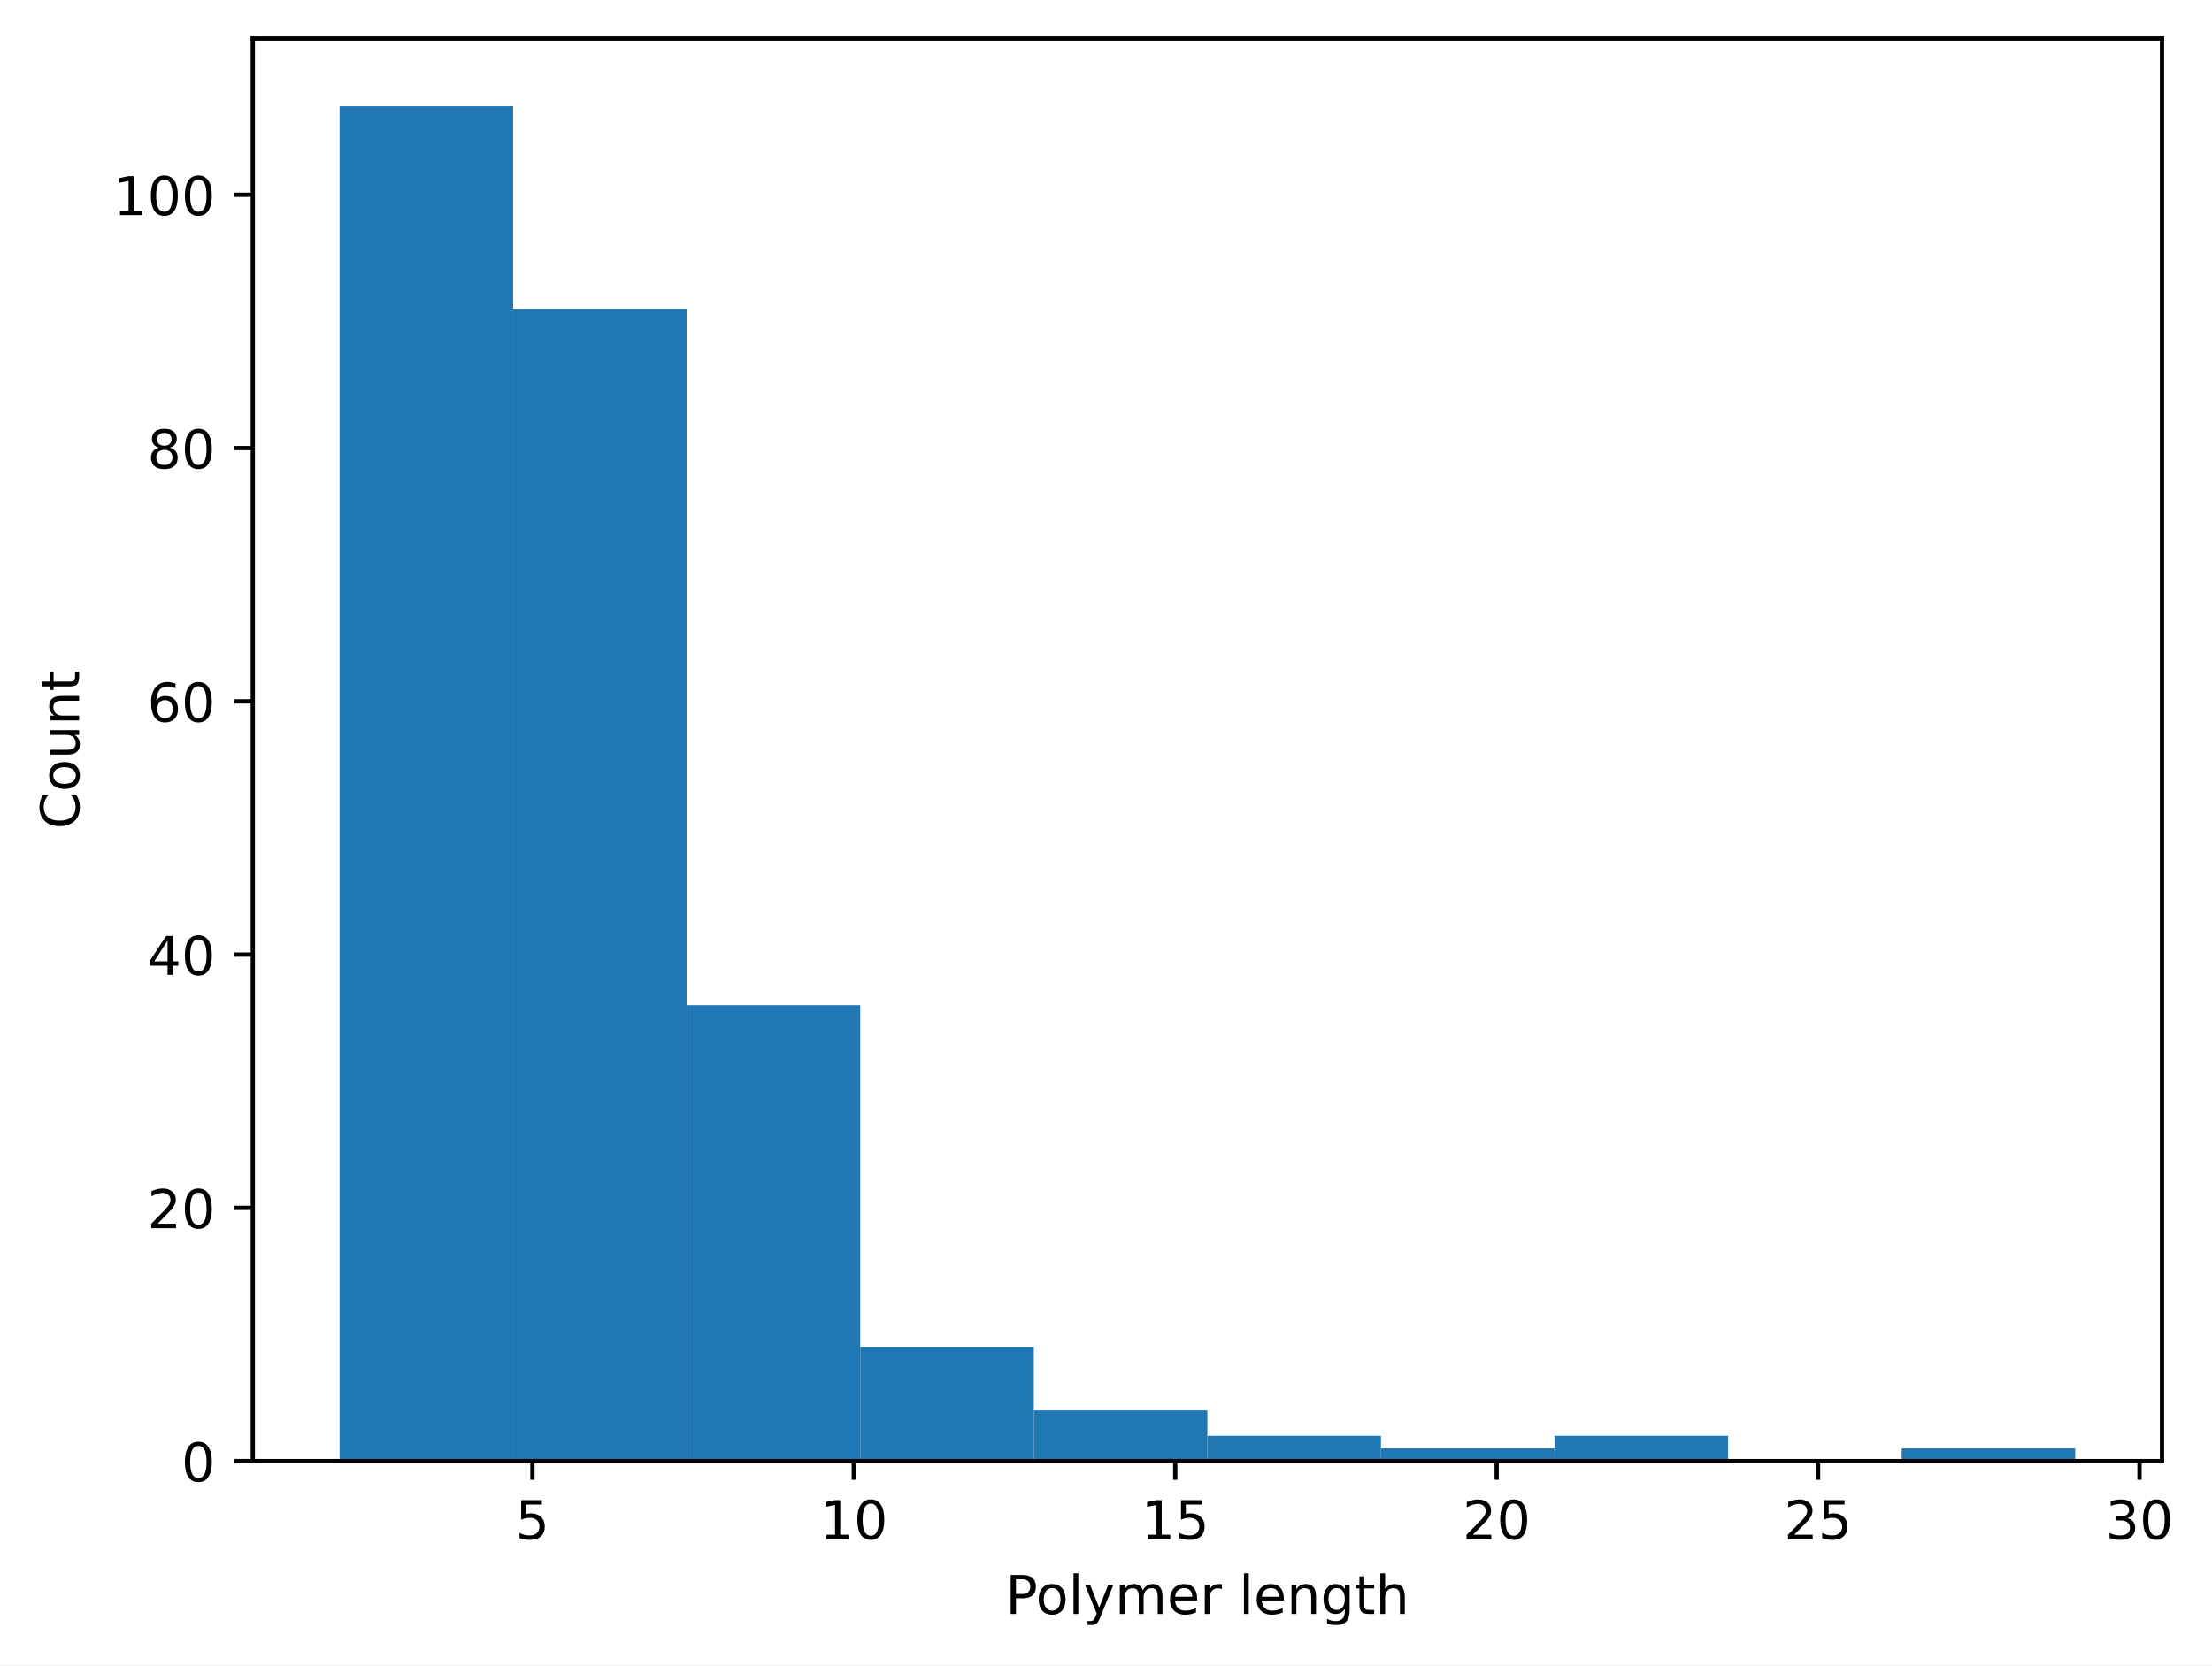
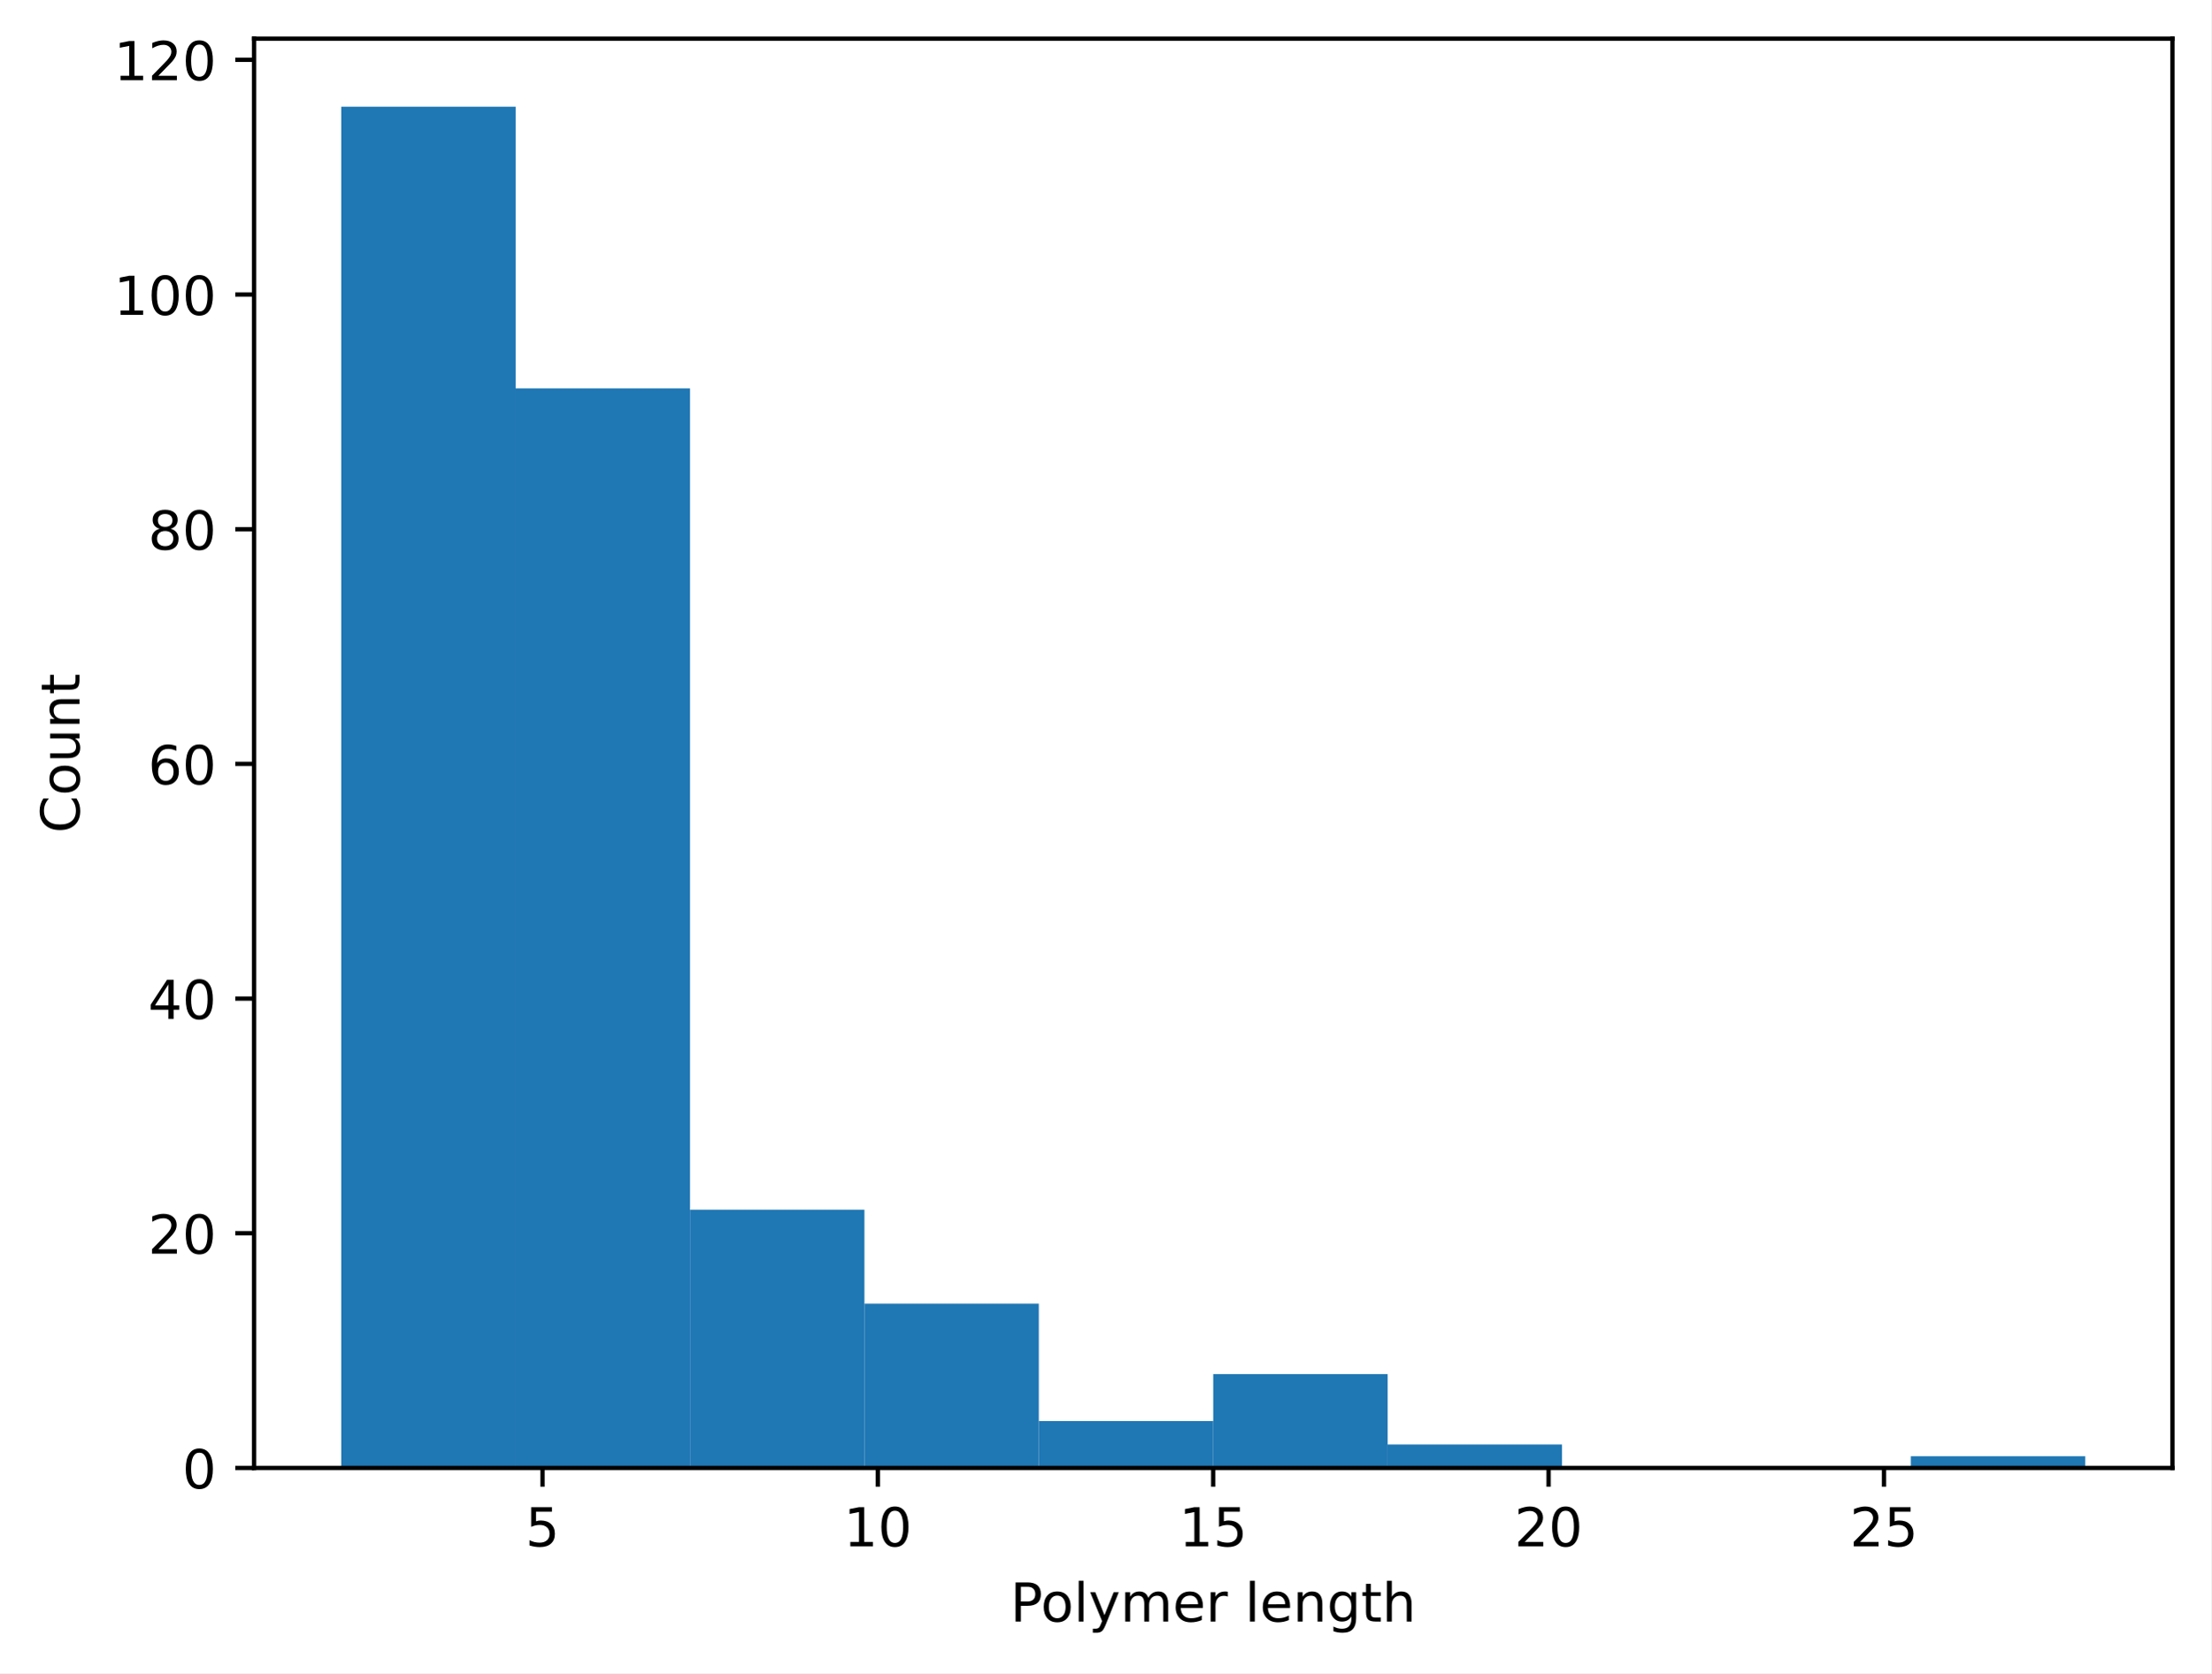
- <svg xmlns="http://www.w3.org/2000/svg" xmlns:xlink="http://www.w3.org/1999/xlink" width="413.762pt" height="311.513pt" viewBox="0 0 413.762 311.513" version="1.1">
+ <svg xmlns="http://www.w3.org/2000/svg" xmlns:xlink="http://www.w3.org/1999/xlink" width="411.608pt" height="311.513pt" viewBox="0 0 411.608 311.513" version="1.1">
  <defs>
    <style type="text/css">*{stroke-linejoin: round; stroke-linecap: butt}</style>
  </defs>
  <g id="figure_1">
    <g id="patch_1">
-       <path d="M 0 311.513  L 413.762 311.513  L 413.762 0  L 0 0  z " style="fill: #ffffff" />
+       <path d="M 0 311.513  L 411.608 311.513  L 411.608 0  L 0 0  z " style="fill: #ffffff" />
    </g>
    <g id="axes_1">
      <g id="patch_2">
        <path d="M 47.288 273.312  L 404.408 273.312  L 404.408 7.2  L 47.288 7.2  z " style="fill: #ffffff" />
      </g>
      <g id="patch_3">
-         <path d="M 63.52 273.312  L 95.986 273.312  L 95.986 19.872  L 63.52 19.872  z " clip-path="url(#p9e25193768)" style="fill: #1f77b4" />
+         <path d="M 63.52 273.312  L 95.986 273.312  L 95.986 19.872  L 63.52 19.872  z " clip-path="url(#p00acc39641)" style="fill: #1f77b4" />
      </g>
      <g id="patch_4">
-         <path d="M 95.986 273.312  L 128.451 273.312  L 128.451 57.77  L 95.986 57.77  z " clip-path="url(#p9e25193768)" style="fill: #1f77b4" />
+         <path d="M 95.986 273.312  L 128.451 273.312  L 128.451 72.308  L 95.986 72.308  z " clip-path="url(#p00acc39641)" style="fill: #1f77b4" />
      </g>
      <g id="patch_5">
-         <path d="M 128.451 273.312  L 160.917 273.312  L 160.917 188.042  L 128.451 188.042  z " clip-path="url(#p9e25193768)" style="fill: #1f77b4" />
+         <path d="M 128.451 273.312  L 160.917 273.312  L 160.917 225.246  L 128.451 225.246  z " clip-path="url(#p00acc39641)" style="fill: #1f77b4" />
      </g>
      <g id="patch_6">
-         <path d="M 160.917 273.312  L 193.382 273.312  L 193.382 251.995  L 160.917 251.995  z " clip-path="url(#p9e25193768)" style="fill: #1f77b4" />
+         <path d="M 160.917 273.312  L 193.382 273.312  L 193.382 242.724  L 160.917 242.724  z " clip-path="url(#p00acc39641)" style="fill: #1f77b4" />
      </g>
      <g id="patch_7">
-         <path d="M 193.382 273.312  L 225.847 273.312  L 225.847 263.838  L 193.382 263.838  z " clip-path="url(#p9e25193768)" style="fill: #1f77b4" />
+         <path d="M 193.382 273.312  L 225.847 273.312  L 225.847 264.573  L 193.382 264.573  z " clip-path="url(#p00acc39641)" style="fill: #1f77b4" />
      </g>
      <g id="patch_8">
-         <path d="M 225.847 273.312  L 258.313 273.312  L 258.313 268.575  L 225.847 268.575  z " clip-path="url(#p9e25193768)" style="fill: #1f77b4" />
+         <path d="M 225.847 273.312  L 258.313 273.312  L 258.313 255.833  L 225.847 255.833  z " clip-path="url(#p00acc39641)" style="fill: #1f77b4" />
      </g>
      <g id="patch_9">
-         <path d="M 258.313 273.312  L 290.778 273.312  L 290.778 270.943  L 258.313 270.943  z " clip-path="url(#p9e25193768)" style="fill: #1f77b4" />
+         <path d="M 258.313 273.312  L 290.778 273.312  L 290.778 268.942  L 258.313 268.942  z " clip-path="url(#p00acc39641)" style="fill: #1f77b4" />
      </g>
      <g id="patch_10">
-         <path d="M 290.778 273.312  L 323.244 273.312  L 323.244 268.575  L 290.778 268.575  z " clip-path="url(#p9e25193768)" style="fill: #1f77b4" />
+         <path d="M 290.778 273.312  L 323.244 273.312  L 323.244 273.312  L 290.778 273.312  z " clip-path="url(#p00acc39641)" style="fill: #1f77b4" />
      </g>
      <g id="patch_11">
-         <path d="M 323.244 273.312  L 355.709 273.312  L 355.709 273.312  L 323.244 273.312  z " clip-path="url(#p9e25193768)" style="fill: #1f77b4" />
+         <path d="M 323.244 273.312  L 355.709 273.312  L 355.709 273.312  L 323.244 273.312  z " clip-path="url(#p00acc39641)" style="fill: #1f77b4" />
      </g>
      <g id="patch_12">
-         <path d="M 355.709 273.312  L 388.175 273.312  L 388.175 270.943  L 355.709 270.943  z " clip-path="url(#p9e25193768)" style="fill: #1f77b4" />
+         <path d="M 355.709 273.312  L 388.175 273.312  L 388.175 271.127  L 355.709 271.127  z " clip-path="url(#p00acc39641)" style="fill: #1f77b4" />
      </g>
      <g id="matplotlib.axis_1">
        <g id="xtick_1">
          <g id="line2d_1">
            <defs>
-               <path id="m817b5085c6" d="M 0 0  L 0 3.5  " style="stroke: #000000; stroke-width: 0.8" />
-             </defs>
-             <g>
-               <use xlink:href="#m817b5085c6" x="99.593" y="273.312" style="stroke: #000000; stroke-width: 0.8" />
+               <path id="m760b5479da" d="M 0 0  L 0 3.5  " style="stroke: #000000; stroke-width: 0.8" />
+             </defs>
+             <g>
+               <use xlink:href="#m760b5479da" x="100.98" y="273.312" style="stroke: #000000; stroke-width: 0.8" />
            </g>
          </g>
          <g id="text_1">
-             <g transform="translate(96.4117 287.9097) scale(0.1 -0.1)">
+             <g transform="translate(97.79912 287.9097) scale(0.1 -0.1)">
              <defs>
                <path id="DejaVuSans-18" d="M 691 4666  L 3169 4666  L 3169 4134  L 1269 4134  L 1269 2991  Q 1406 3038 1543 3061  Q 1681 3084 1819 3084  Q 2600 3084 3056 2656  Q 3513 2228 3513 1497  Q 3513 744 3044 326  Q 2575 -91 1722 -91  Q 1428 -91 1123 -41  Q 819 9 494 109  L 494 744  Q 775 591 1075 516  Q 1375 441 1709 441  Q 2250 441 2565 725  Q 2881 1009 2881 1497  Q 2881 1984 2565 2268  Q 2250 2553 1709 2553  Q 1456 2553 1204 2497  Q 953 2441 691 2322  L 691 4666  z " transform="scale(0.015625)" />
              </defs>
              <use xlink:href="#DejaVuSans-18" />
            </g>
          </g>
        </g>
        <g id="xtick_2">
          <g id="line2d_2">
            <g>
-               <use xlink:href="#m817b5085c6" x="159.714" y="273.312" style="stroke: #000000; stroke-width: 0.8" />
+               <use xlink:href="#m760b5479da" x="163.414" y="273.312" style="stroke: #000000; stroke-width: 0.8" />
            </g>
          </g>
          <g id="text_2">
-             <g transform="translate(153.3517 287.9097) scale(0.1 -0.1)">
+             <g transform="translate(157.0514 287.9097) scale(0.1 -0.1)">
              <defs>
                <path id="DejaVuSans-14" d="M 794 531  L 1825 531  L 1825 4091  L 703 3866  L 703 4441  L 1819 4666  L 2450 4666  L 2450 531  L 3481 531  L 3481 0  L 794 0  L 794 531  z " transform="scale(0.015625)" />
                <path id="DejaVuSans-13" d="M 2034 4250  Q 1547 4250 1301 3770  Q 1056 3291 1056 2328  Q 1056 1369 1301 889  Q 1547 409 2034 409  Q 2525 409 2770 889  Q 3016 1369 3016 2328  Q 3016 3291 2770 3770  Q 2525 4250 2034 4250  z M 2034 4750  Q 2819 4750 3233 4129  Q 3647 3509 3647 2328  Q 3647 1150 3233 529  Q 2819 -91 2034 -91  Q 1250 -91 836 529  Q 422 1150 422 2328  Q 422 3509 836 4129  Q 1250 4750 2034 4750  z " transform="scale(0.015625)" />
              </defs>
              <use xlink:href="#DejaVuSans-14" />
              <use xlink:href="#DejaVuSans-13" transform="translate(63.625 0)" />
            </g>
          </g>
        </g>
        <g id="xtick_3">
          <g id="line2d_3">
            <g>
-               <use xlink:href="#m817b5085c6" x="219.835" y="273.312" style="stroke: #000000; stroke-width: 0.8" />
+               <use xlink:href="#m760b5479da" x="225.847" y="273.312" style="stroke: #000000; stroke-width: 0.8" />
            </g>
          </g>
          <g id="text_3">
-             <g transform="translate(213.4729 287.9097) scale(0.1 -0.1)">
+             <g transform="translate(219.485 287.9097) scale(0.1 -0.1)">
              <use xlink:href="#DejaVuSans-14" />
              <use xlink:href="#DejaVuSans-18" transform="translate(63.625 0)" />
            </g>
          </g>
        </g>
        <g id="xtick_4">
          <g id="line2d_4">
            <g>
-               <use xlink:href="#m817b5085c6" x="279.957" y="273.312" style="stroke: #000000; stroke-width: 0.8" />
+               <use xlink:href="#m760b5479da" x="288.281" y="273.312" style="stroke: #000000; stroke-width: 0.8" />
            </g>
          </g>
          <g id="text_4">
-             <g transform="translate(273.5941 287.9097) scale(0.1 -0.1)">
+             <g transform="translate(281.9186 287.9097) scale(0.1 -0.1)">
              <defs>
                <path id="DejaVuSans-15" d="M 1228 531  L 3431 531  L 3431 0  L 469 0  L 469 531  Q 828 903 1448 1529  Q 2069 2156 2228 2338  Q 2531 2678 2651 2914  Q 2772 3150 2772 3378  Q 2772 3750 2511 3984  Q 2250 4219 1831 4219  Q 1534 4219 1204 4116  Q 875 4013 500 3803  L 500 4441  Q 881 4594 1212 4672  Q 1544 4750 1819 4750  Q 2544 4750 2975 4387  Q 3406 4025 3406 3419  Q 3406 3131 3298 2873  Q 3191 2616 2906 2266  Q 2828 2175 2409 1742  Q 1991 1309 1228 531  z " transform="scale(0.015625)" />
              </defs>
              <use xlink:href="#DejaVuSans-15" />
              <use xlink:href="#DejaVuSans-13" transform="translate(63.625 0)" />
            </g>
          </g>
        </g>
        <g id="xtick_5">
          <g id="line2d_5">
            <g>
-               <use xlink:href="#m817b5085c6" x="340.078" y="273.312" style="stroke: #000000; stroke-width: 0.8" />
+               <use xlink:href="#m760b5479da" x="350.715" y="273.312" style="stroke: #000000; stroke-width: 0.8" />
            </g>
          </g>
          <g id="text_5">
-             <g transform="translate(333.7153 287.9097) scale(0.1 -0.1)">
+             <g transform="translate(344.3521 287.9097) scale(0.1 -0.1)">
              <use xlink:href="#DejaVuSans-15" />
              <use xlink:href="#DejaVuSans-18" transform="translate(63.625 0)" />
            </g>
          </g>
        </g>
-         <g id="xtick_6">
-           <g id="line2d_6">
-             <g>
-               <use xlink:href="#m817b5085c6" x="400.199" y="273.312" style="stroke: #000000; stroke-width: 0.8" />
-             </g>
-           </g>
-           <g id="text_6">
-             <g transform="translate(393.8365 287.9097) scale(0.1 -0.1)">
-               <defs>
-                 <path id="DejaVuSans-16" d="M 2597 2516  Q 3050 2419 3304 2112  Q 3559 1806 3559 1356  Q 3559 666 3084 287  Q 2609 -91 1734 -91  Q 1441 -91 1130 -33  Q 819 25 488 141  L 488 750  Q 750 597 1062 519  Q 1375 441 1716 441  Q 2309 441 2620 675  Q 2931 909 2931 1356  Q 2931 1769 2642 2001  Q 2353 2234 1838 2234  L 1294 2234  L 1294 2753  L 1863 2753  Q 2328 2753 2575 2939  Q 2822 3125 2822 3475  Q 2822 3834 2567 4026  Q 2313 4219 1838 4219  Q 1578 4219 1281 4162  Q 984 4106 628 3988  L 628 4550  Q 988 4650 1302 4700  Q 1616 4750 1894 4750  Q 2613 4750 3031 4423  Q 3450 4097 3450 3541  Q 3450 3153 3228 2886  Q 3006 2619 2597 2516  z " transform="scale(0.015625)" />
-               </defs>
-               <use xlink:href="#DejaVuSans-16" />
-               <use xlink:href="#DejaVuSans-13" transform="translate(63.625 0)" />
-             </g>
-           </g>
-         </g>
-         <g id="text_7">
+         <g id="text_6">
          <g transform="translate(188.0741 301.9104) scale(0.1 -0.1)">
            <defs>
              <path id="DejaVuSans-33" d="M 1259 4147  L 1259 2394  L 2053 2394  Q 2494 2394 2734 2622  Q 2975 2850 2975 3272  Q 2975 3691 2734 3919  Q 2494 4147 2053 4147  L 1259 4147  z M 628 4666  L 2053 4666  Q 2838 4666 3239 4311  Q 3641 3956 3641 3272  Q 3641 2581 3239 2228  Q 2838 1875 2053 1875  L 1259 1875  L 1259 0  L 628 0  L 628 4666  z " transform="scale(0.015625)" />
              <path id="DejaVuSans-52" d="M 1959 3097  Q 1497 3097 1228 2736  Q 959 2375 959 1747  Q 959 1119 1226 758  Q 1494 397 1959 397  Q 2419 397 2687 759  Q 2956 1122 2956 1747  Q 2956 2369 2687 2733  Q 2419 3097 1959 3097  z M 1959 3584  Q 2709 3584 3137 3096  Q 3566 2609 3566 1747  Q 3566 888 3137 398  Q 2709 -91 1959 -91  Q 1206 -91 779 398  Q 353 888 353 1747  Q 353 2609 779 3096  Q 1206 3584 1959 3584  z " transform="scale(0.015625)" />
              <path id="DejaVuSans-4f" d="M 603 4863  L 1178 4863  L 1178 0  L 603 0  L 603 4863  z " transform="scale(0.015625)" />
              <path id="DejaVuSans-5c" d="M 2059 -325  Q 1816 -950 1584 -1140  Q 1353 -1331 966 -1331  L 506 -1331  L 506 -850  L 844 -850  Q 1081 -850 1212 -737  Q 1344 -625 1503 -206  L 1606 56  L 191 3500  L 800 3500  L 1894 763  L 2988 3500  L 3597 3500  L 2059 -325  z " transform="scale(0.015625)" />
              <path id="DejaVuSans-50" d="M 3328 2828  Q 3544 3216 3844 3400  Q 4144 3584 4550 3584  Q 5097 3584 5394 3201  Q 5691 2819 5691 2113  L 5691 0  L 5113 0  L 5113 2094  Q 5113 2597 4934 2840  Q 4756 3084 4391 3084  Q 3944 3084 3684 2787  Q 3425 2491 3425 1978  L 3425 0  L 2847 0  L 2847 2094  Q 2847 2600 2669 2842  Q 2491 3084 2119 3084  Q 1678 3084 1418 2786  Q 1159 2488 1159 1978  L 1159 0  L 581 0  L 581 3500  L 1159 3500  L 1159 2956  Q 1356 3278 1631 3431  Q 1906 3584 2284 3584  Q 2666 3584 2933 3390  Q 3200 3197 3328 2828  z " transform="scale(0.015625)" />
              <path id="DejaVuSans-48" d="M 3597 1894  L 3597 1613  L 953 1613  Q 991 1019 1311 708  Q 1631 397 2203 397  Q 2534 397 2845 478  Q 3156 559 3463 722  L 3463 178  Q 3153 47 2828 -22  Q 2503 -91 2169 -91  Q 1331 -91 842 396  Q 353 884 353 1716  Q 353 2575 817 3079  Q 1281 3584 2069 3584  Q 2775 3584 3186 3129  Q 3597 2675 3597 1894  z M 3022 2063  Q 3016 2534 2758 2815  Q 2500 3097 2075 3097  Q 1594 3097 1305 2825  Q 1016 2553 972 2059  L 3022 2063  z " transform="scale(0.015625)" />
              <path id="DejaVuSans-55" d="M 2631 2963  Q 2534 3019 2420 3045  Q 2306 3072 2169 3072  Q 1681 3072 1420 2755  Q 1159 2438 1159 1844  L 1159 0  L 581 0  L 581 3500  L 1159 3500  L 1159 2956  Q 1341 3275 1631 3429  Q 1922 3584 2338 3584  Q 2397 3584 2469 3576  Q 2541 3569 2628 3553  L 2631 2963  z " transform="scale(0.015625)" />
              <path id="DejaVuSans-3" transform="scale(0.015625)" />
              <path id="DejaVuSans-51" d="M 3513 2113  L 3513 0  L 2938 0  L 2938 2094  Q 2938 2591 2744 2837  Q 2550 3084 2163 3084  Q 1697 3084 1428 2787  Q 1159 2491 1159 1978  L 1159 0  L 581 0  L 581 3500  L 1159 3500  L 1159 2956  Q 1366 3272 1645 3428  Q 1925 3584 2291 3584  Q 2894 3584 3203 3211  Q 3513 2838 3513 2113  z " transform="scale(0.015625)" />
              <path id="DejaVuSans-4a" d="M 2906 1791  Q 2906 2416 2648 2759  Q 2391 3103 1925 3103  Q 1463 3103 1205 2759  Q 947 2416 947 1791  Q 947 1169 1205 825  Q 1463 481 1925 481  Q 2391 481 2648 825  Q 2906 1169 2906 1791  z M 3481 434  Q 3481 -459 3084 -895  Q 2688 -1331 1869 -1331  Q 1566 -1331 1297 -1286  Q 1028 -1241 775 -1147  L 775 -588  Q 1028 -725 1275 -790  Q 1522 -856 1778 -856  Q 2344 -856 2625 -561  Q 2906 -266 2906 331  L 2906 616  Q 2728 306 2450 153  Q 2172 0 1784 0  Q 1141 0 747 490  Q 353 981 353 1791  Q 353 2603 747 3093  Q 1141 3584 1784 3584  Q 2172 3584 2450 3431  Q 2728 3278 2906 2969  L 2906 3500  L 3481 3500  L 3481 434  z " transform="scale(0.015625)" />
              <path id="DejaVuSans-57" d="M 1172 4494  L 1172 3500  L 2356 3500  L 2356 3053  L 1172 3053  L 1172 1153  Q 1172 725 1289 603  Q 1406 481 1766 481  L 2356 481  L 2356 0  L 1766 0  Q 1100 0 847 248  Q 594 497 594 1153  L 594 3053  L 172 3053  L 172 3500  L 594 3500  L 594 4494  L 1172 4494  z " transform="scale(0.015625)" />
              <path id="DejaVuSans-4b" d="M 3513 2113  L 3513 0  L 2938 0  L 2938 2094  Q 2938 2591 2744 2837  Q 2550 3084 2163 3084  Q 1697 3084 1428 2787  Q 1159 2491 1159 1978  L 1159 0  L 581 0  L 581 4863  L 1159 4863  L 1159 2956  Q 1366 3272 1645 3428  Q 1925 3584 2291 3584  Q 2894 3584 3203 3211  Q 3513 2838 3513 2113  z " transform="scale(0.015625)" />
            </defs>
            <use xlink:href="#DejaVuSans-33" />
            <use xlink:href="#DejaVuSans-52" transform="translate(56.73438 0)" />
            <use xlink:href="#DejaVuSans-4f" transform="translate(117.9219 0)" />
            <use xlink:href="#DejaVuSans-5c" transform="translate(145.7031 0)" />
            <use xlink:href="#DejaVuSans-50" transform="translate(204.8906 0)" />
            <use xlink:href="#DejaVuSans-48" transform="translate(302.2969 0)" />
            <use xlink:href="#DejaVuSans-55" transform="translate(363.8281 0)" />
            <use xlink:href="#DejaVuSans-3" transform="translate(404.9375 0)" />
            <use xlink:href="#DejaVuSans-4f" transform="translate(436.7188 0)" />
            <use xlink:href="#DejaVuSans-48" transform="translate(464.5 0)" />
            <use xlink:href="#DejaVuSans-51" transform="translate(526.0312 0)" />
            <use xlink:href="#DejaVuSans-4a" transform="translate(589.4062 0)" />
            <use xlink:href="#DejaVuSans-57" transform="translate(652.8906 0)" />
            <use xlink:href="#DejaVuSans-4b" transform="translate(692.0938 0)" />
          </g>
        </g>
      </g>
      <g id="matplotlib.axis_2">
        <g id="ytick_1">
-           <g id="line2d_7">
-             <defs>
-               <path id="m7fafaee3e7" d="M 0 0  L -3.5 0  " style="stroke: #000000; stroke-width: 0.8" />
-             </defs>
-             <g>
-               <use xlink:href="#m7fafaee3e7" x="47.288" y="273.312" style="stroke: #000000; stroke-width: 0.8" />
-             </g>
-           </g>
-           <g id="text_8">
+           <g id="line2d_6">
+             <defs>
+               <path id="m93f610deb4" d="M 0 0  L -3.5 0  " style="stroke: #000000; stroke-width: 0.8" />
+             </defs>
+             <g>
+               <use xlink:href="#m93f610deb4" x="47.288" y="273.312" style="stroke: #000000; stroke-width: 0.8" />
+             </g>
+           </g>
+           <g id="text_7">
            <g transform="translate(33.925 277.1108) scale(0.1 -0.1)">
              <use xlink:href="#DejaVuSans-13" />
            </g>
          </g>
        </g>
        <g id="ytick_2">
+           <g id="line2d_7">
+             <g>
+               <use xlink:href="#m93f610deb4" x="47.288" y="229.615" style="stroke: #000000; stroke-width: 0.8" />
+             </g>
+           </g>
+           <g id="text_8">
+             <g transform="translate(27.5625 233.4143) scale(0.1 -0.1)">
+               <use xlink:href="#DejaVuSans-15" />
+               <use xlink:href="#DejaVuSans-13" transform="translate(63.625 0)" />
+             </g>
+           </g>
+         </g>
+         <g id="ytick_3">
          <g id="line2d_8">
            <g>
-               <use xlink:href="#m7fafaee3e7" x="47.288" y="225.94" style="stroke: #000000; stroke-width: 0.8" />
+               <use xlink:href="#m93f610deb4" x="47.288" y="185.919" style="stroke: #000000; stroke-width: 0.8" />
            </g>
          </g>
          <g id="text_9">
-             <g transform="translate(27.5625 229.7389) scale(0.1 -0.1)">
-               <use xlink:href="#DejaVuSans-15" />
-               <use xlink:href="#DejaVuSans-13" transform="translate(63.625 0)" />
-             </g>
-           </g>
-         </g>
-         <g id="ytick_3">
+             <g transform="translate(27.5625 189.7177) scale(0.1 -0.1)">
+               <defs>
+                 <path id="DejaVuSans-17" d="M 2419 4116  L 825 1625  L 2419 1625  L 2419 4116  z M 2253 4666  L 3047 4666  L 3047 1625  L 3713 1625  L 3713 1100  L 3047 1100  L 3047 0  L 2419 0  L 2419 1100  L 313 1100  L 313 1709  L 2253 4666  z " transform="scale(0.015625)" />
+               </defs>
+               <use xlink:href="#DejaVuSans-17" />
+               <use xlink:href="#DejaVuSans-13" transform="translate(63.625 0)" />
+             </g>
+           </g>
+         </g>
+         <g id="ytick_4">
          <g id="line2d_9">
            <g>
-               <use xlink:href="#m7fafaee3e7" x="47.288" y="178.568" style="stroke: #000000; stroke-width: 0.8" />
+               <use xlink:href="#m93f610deb4" x="47.288" y="142.222" style="stroke: #000000; stroke-width: 0.8" />
            </g>
          </g>
          <g id="text_10">
-             <g transform="translate(27.5625 182.3669) scale(0.1 -0.1)">
-               <defs>
-                 <path id="DejaVuSans-17" d="M 2419 4116  L 825 1625  L 2419 1625  L 2419 4116  z M 2253 4666  L 3047 4666  L 3047 1625  L 3713 1625  L 3713 1100  L 3047 1100  L 3047 0  L 2419 0  L 2419 1100  L 313 1100  L 313 1709  L 2253 4666  z " transform="scale(0.015625)" />
-               </defs>
-               <use xlink:href="#DejaVuSans-17" />
-               <use xlink:href="#DejaVuSans-13" transform="translate(63.625 0)" />
-             </g>
-           </g>
-         </g>
-         <g id="ytick_4">
+             <g transform="translate(27.5625 146.0212) scale(0.1 -0.1)">
+               <defs>
+                 <path id="DejaVuSans-19" d="M 2113 2584  Q 1688 2584 1439 2293  Q 1191 2003 1191 1497  Q 1191 994 1439 701  Q 1688 409 2113 409  Q 2538 409 2786 701  Q 3034 994 3034 1497  Q 3034 2003 2786 2293  Q 2538 2584 2113 2584  z M 3366 4563  L 3366 3988  Q 3128 4100 2886 4159  Q 2644 4219 2406 4219  Q 1781 4219 1451 3797  Q 1122 3375 1075 2522  Q 1259 2794 1537 2939  Q 1816 3084 2150 3084  Q 2853 3084 3261 2657  Q 3669 2231 3669 1497  Q 3669 778 3244 343  Q 2819 -91 2113 -91  Q 1303 -91 875 529  Q 447 1150 447 2328  Q 447 3434 972 4092  Q 1497 4750 2381 4750  Q 2619 4750 2861 4703  Q 3103 4656 3366 4563  z " transform="scale(0.015625)" />
+               </defs>
+               <use xlink:href="#DejaVuSans-19" />
+               <use xlink:href="#DejaVuSans-13" transform="translate(63.625 0)" />
+             </g>
+           </g>
+         </g>
+         <g id="ytick_5">
          <g id="line2d_10">
            <g>
-               <use xlink:href="#m7fafaee3e7" x="47.288" y="131.196" style="stroke: #000000; stroke-width: 0.8" />
+               <use xlink:href="#m93f610deb4" x="47.288" y="98.526" style="stroke: #000000; stroke-width: 0.8" />
            </g>
          </g>
          <g id="text_11">
-             <g transform="translate(27.5625 134.9949) scale(0.1 -0.1)">
-               <defs>
-                 <path id="DejaVuSans-19" d="M 2113 2584  Q 1688 2584 1439 2293  Q 1191 2003 1191 1497  Q 1191 994 1439 701  Q 1688 409 2113 409  Q 2538 409 2786 701  Q 3034 994 3034 1497  Q 3034 2003 2786 2293  Q 2538 2584 2113 2584  z M 3366 4563  L 3366 3988  Q 3128 4100 2886 4159  Q 2644 4219 2406 4219  Q 1781 4219 1451 3797  Q 1122 3375 1075 2522  Q 1259 2794 1537 2939  Q 1816 3084 2150 3084  Q 2853 3084 3261 2657  Q 3669 2231 3669 1497  Q 3669 778 3244 343  Q 2819 -91 2113 -91  Q 1303 -91 875 529  Q 447 1150 447 2328  Q 447 3434 972 4092  Q 1497 4750 2381 4750  Q 2619 4750 2861 4703  Q 3103 4656 3366 4563  z " transform="scale(0.015625)" />
-               </defs>
-               <use xlink:href="#DejaVuSans-19" />
-               <use xlink:href="#DejaVuSans-13" transform="translate(63.625 0)" />
-             </g>
-           </g>
-         </g>
-         <g id="ytick_5">
+             <g transform="translate(27.5625 102.3246) scale(0.1 -0.1)">
+               <defs>
+                 <path id="DejaVuSans-1b" d="M 2034 2216  Q 1584 2216 1326 1975  Q 1069 1734 1069 1313  Q 1069 891 1326 650  Q 1584 409 2034 409  Q 2484 409 2743 651  Q 3003 894 3003 1313  Q 3003 1734 2745 1975  Q 2488 2216 2034 2216  z M 1403 2484  Q 997 2584 770 2862  Q 544 3141 544 3541  Q 544 4100 942 4425  Q 1341 4750 2034 4750  Q 2731 4750 3128 4425  Q 3525 4100 3525 3541  Q 3525 3141 3298 2862  Q 3072 2584 2669 2484  Q 3125 2378 3379 2068  Q 3634 1759 3634 1313  Q 3634 634 3220 271  Q 2806 -91 2034 -91  Q 1263 -91 848 271  Q 434 634 434 1313  Q 434 1759 690 2068  Q 947 2378 1403 2484  z M 1172 3481  Q 1172 3119 1398 2916  Q 1625 2713 2034 2713  Q 2441 2713 2670 2916  Q 2900 3119 2900 3481  Q 2900 3844 2670 4047  Q 2441 4250 2034 4250  Q 1625 4250 1398 4047  Q 1172 3844 1172 3481  z " transform="scale(0.015625)" />
+               </defs>
+               <use xlink:href="#DejaVuSans-1b" />
+               <use xlink:href="#DejaVuSans-13" transform="translate(63.625 0)" />
+             </g>
+           </g>
+         </g>
+         <g id="ytick_6">
          <g id="line2d_11">
            <g>
-               <use xlink:href="#m7fafaee3e7" x="47.288" y="83.824" style="stroke: #000000; stroke-width: 0.8" />
+               <use xlink:href="#m93f610deb4" x="47.288" y="54.829" style="stroke: #000000; stroke-width: 0.8" />
            </g>
          </g>
          <g id="text_12">
-             <g transform="translate(27.5625 87.62298) scale(0.1 -0.1)">
-               <defs>
-                 <path id="DejaVuSans-1b" d="M 2034 2216  Q 1584 2216 1326 1975  Q 1069 1734 1069 1313  Q 1069 891 1326 650  Q 1584 409 2034 409  Q 2484 409 2743 651  Q 3003 894 3003 1313  Q 3003 1734 2745 1975  Q 2488 2216 2034 2216  z M 1403 2484  Q 997 2584 770 2862  Q 544 3141 544 3541  Q 544 4100 942 4425  Q 1341 4750 2034 4750  Q 2731 4750 3128 4425  Q 3525 4100 3525 3541  Q 3525 3141 3298 2862  Q 3072 2584 2669 2484  Q 3125 2378 3379 2068  Q 3634 1759 3634 1313  Q 3634 634 3220 271  Q 2806 -91 2034 -91  Q 1263 -91 848 271  Q 434 634 434 1313  Q 434 1759 690 2068  Q 947 2378 1403 2484  z M 1172 3481  Q 1172 3119 1398 2916  Q 1625 2713 2034 2713  Q 2441 2713 2670 2916  Q 2900 3119 2900 3481  Q 2900 3844 2670 4047  Q 2441 4250 2034 4250  Q 1625 4250 1398 4047  Q 1172 3844 1172 3481  z " transform="scale(0.015625)" />
-               </defs>
-               <use xlink:href="#DejaVuSans-1b" />
-               <use xlink:href="#DejaVuSans-13" transform="translate(63.625 0)" />
-             </g>
-           </g>
-         </g>
-         <g id="ytick_6">
+             <g transform="translate(21.2 58.62807) scale(0.1 -0.1)">
+               <use xlink:href="#DejaVuSans-14" />
+               <use xlink:href="#DejaVuSans-13" transform="translate(63.625 0)" />
+               <use xlink:href="#DejaVuSans-13" transform="translate(127.25 0)" />
+             </g>
+           </g>
+         </g>
+         <g id="ytick_7">
          <g id="line2d_12">
            <g>
-               <use xlink:href="#m7fafaee3e7" x="47.288" y="36.452" style="stroke: #000000; stroke-width: 0.8" />
+               <use xlink:href="#m93f610deb4" x="47.288" y="11.133" style="stroke: #000000; stroke-width: 0.8" />
            </g>
          </g>
          <g id="text_13">
-             <g transform="translate(21.2 40.25102) scale(0.1 -0.1)">
-               <use xlink:href="#DejaVuSans-14" />
-               <use xlink:href="#DejaVuSans-13" transform="translate(63.625 0)" />
+             <g transform="translate(21.2 14.93152) scale(0.1 -0.1)">
+               <use xlink:href="#DejaVuSans-14" />
+               <use xlink:href="#DejaVuSans-15" transform="translate(63.625 0)" />
              <use xlink:href="#DejaVuSans-13" transform="translate(127.25 0)" />
            </g>
          </g>
        </g>
        <g id="text_14">
          <g transform="translate(14.79766 155.1044) rotate(-90) scale(0.1 -0.1)">
            <defs>
              <path id="DejaVuSans-26" d="M 4122 4306  L 4122 3641  Q 3803 3938 3442 4084  Q 3081 4231 2675 4231  Q 1875 4231 1450 3742  Q 1025 3253 1025 2328  Q 1025 1406 1450 917  Q 1875 428 2675 428  Q 3081 428 3442 575  Q 3803 722 4122 1019  L 4122 359  Q 3791 134 3420 21  Q 3050 -91 2638 -91  Q 1578 -91 968 557  Q 359 1206 359 2328  Q 359 3453 968 4101  Q 1578 4750 2638 4750  Q 3056 4750 3426 4639  Q 3797 4528 4122 4306  z " transform="scale(0.015625)" />
              <path id="DejaVuSans-58" d="M 544 1381  L 544 3500  L 1119 3500  L 1119 1403  Q 1119 906 1312 657  Q 1506 409 1894 409  Q 2359 409 2629 706  Q 2900 1003 2900 1516  L 2900 3500  L 3475 3500  L 3475 0  L 2900 0  L 2900 538  Q 2691 219 2414 64  Q 2138 -91 1772 -91  Q 1169 -91 856 284  Q 544 659 544 1381  z M 1991 3584  L 1991 3584  z " transform="scale(0.015625)" />
            </defs>
            <use xlink:href="#DejaVuSans-26" />
            <use xlink:href="#DejaVuSans-52" transform="translate(69.82812 0)" />
            <use xlink:href="#DejaVuSans-58" transform="translate(131.0156 0)" />
            <use xlink:href="#DejaVuSans-51" transform="translate(194.3906 0)" />
            <use xlink:href="#DejaVuSans-57" transform="translate(257.7656 0)" />
          </g>
        </g>
      </g>
      <g id="patch_13">
        <path d="M 47.288 273.312  L 47.288 7.2  " style="fill: none; stroke: #000000; stroke-width: 0.8; stroke-linejoin: miter; stroke-linecap: square" />
      </g>
      <g id="patch_14">
        <path d="M 404.408 273.312  L 404.408 7.2  " style="fill: none; stroke: #000000; stroke-width: 0.8; stroke-linejoin: miter; stroke-linecap: square" />
      </g>
      <g id="patch_15">
        <path d="M 47.288 273.312  L 404.408 273.312  " style="fill: none; stroke: #000000; stroke-width: 0.8; stroke-linejoin: miter; stroke-linecap: square" />
      </g>
      <g id="patch_16">
        <path d="M 47.288 7.2  L 404.408 7.2  " style="fill: none; stroke: #000000; stroke-width: 0.8; stroke-linejoin: miter; stroke-linecap: square" />
      </g>
    </g>
  </g>
  <defs>
-     <clipPath id="p9e25193768">
+     <clipPath id="p00acc39641">
      <rect x="47.288" y="7.2" width="357.12" height="266.112" />
    </clipPath>
  </defs>
</svg>
